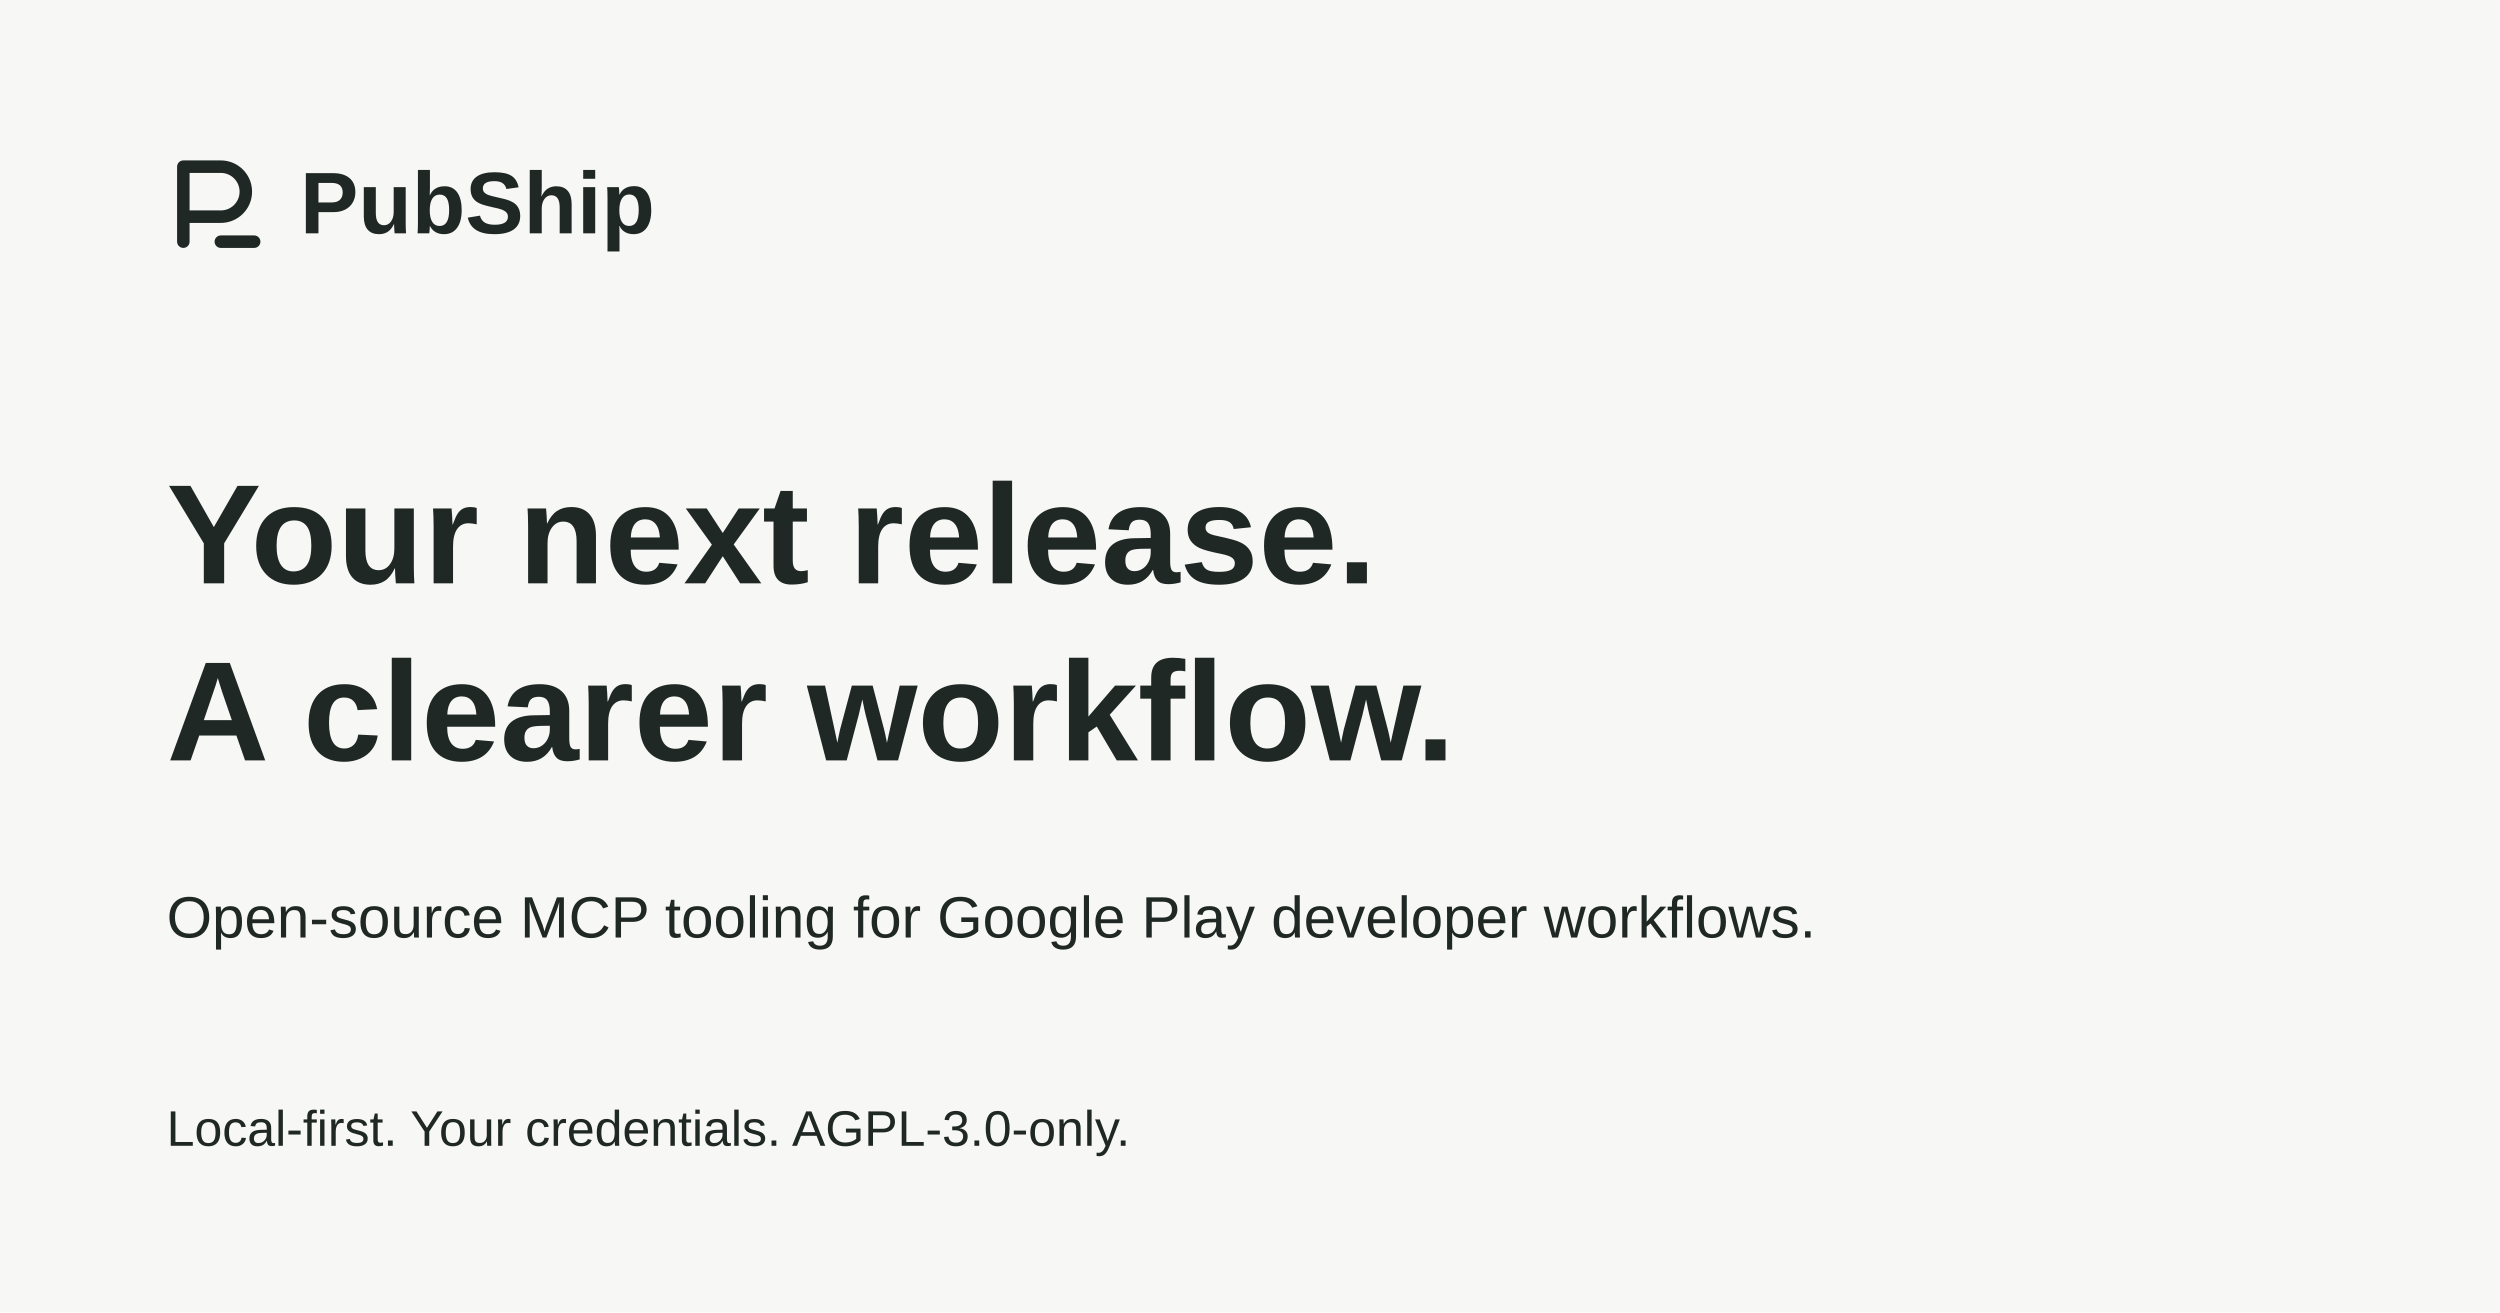
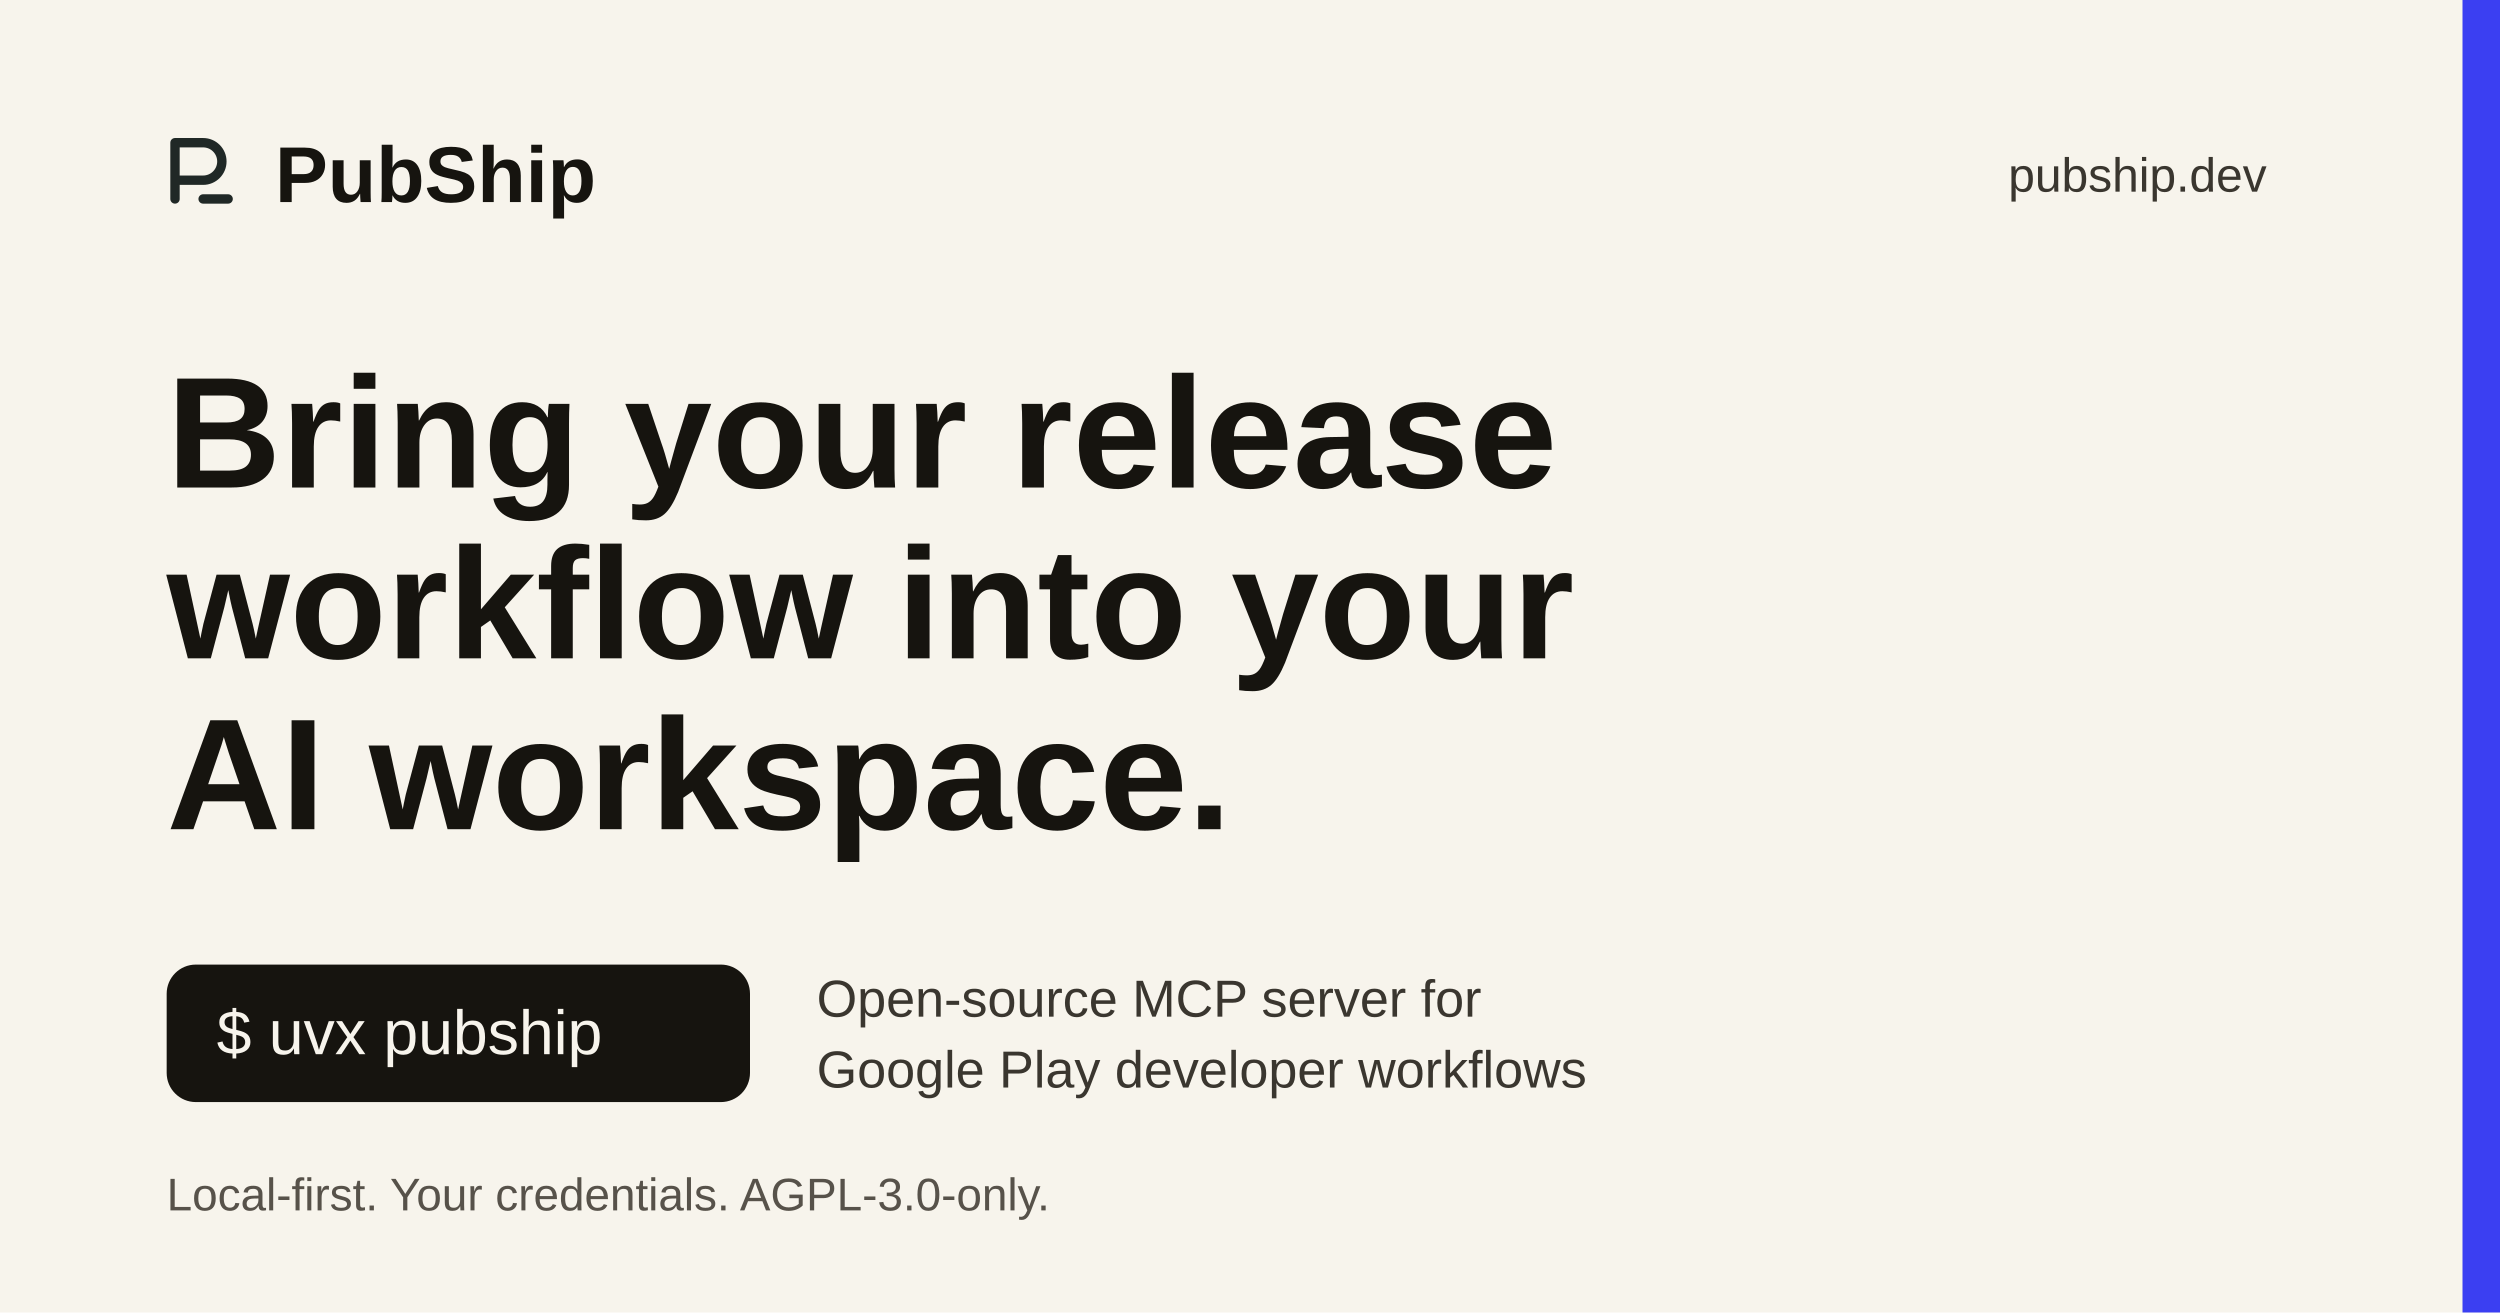
<svg xmlns="http://www.w3.org/2000/svg" width="1200" height="630" viewBox="0 0 1200 630">
-   <rect width="1200" height="630" fill="#f7f8f5" />
-   <svg x="72" y="66" width="64" height="64" viewBox="0 0 32 32">
+   <rect width="1200" height="630" fill="#f7f4ec" />
+   <rect x="1182" width="18" height="630" fill="#3b3ff2" />
+   <svg x="72" y="58" width="48" height="48" viewBox="0 0 32 32">
    <g fill="none" stroke="#202826" stroke-width="3" stroke-linecap="round" stroke-linejoin="round">
      <path d="M8 25V7h9a6 6 0 0 1 0 12H8" />
      <path d="M17 25h8" />
    </g>
  </svg>
-   <g fill="#202826" font-family="Arial, sans-serif">
-     <text x="144" y="112" font-size="42" font-weight="700">PubShip</text>
-     <text x="80" y="280" font-size="68" font-weight="700">Your next release.</text>
-     <text x="80" y="365" font-size="68" font-weight="700">A clearer workflow.</text>
-     <text x="80" y="450" font-size="28">Open-source MCP tooling for Google Play developer workflows.</text>
-     <text x="80" y="550" font-size="24">Local-first. Your credentials. AGPL-3.0-only.</text>
+   <g fill="#16140f" font-family="PubShipHeading, Arial, sans-serif" font-weight="600">
+     <text x="132" y="97" font-size="38">PubShip</text>
+     <text x="80" y="234" font-size="76">Bring your release</text>
+     <text x="80" y="316" font-size="76">workflow into your</text>
+     <text x="80" y="398" font-size="76">AI workspace.</text>
+   </g>
+   <rect x="80" y="463" width="280" height="66" rx="14" fill="#16140f" />
+   <g font-family="PubShipBody, Arial, sans-serif">
+     <text x="104" y="506" font-size="30" fill="#f7f4ec">$ uvx pubship</text>
+     <text x="392" y="488" font-size="25" fill="#3a362f">Open-source MCP server for</text>
+     <text x="392" y="522" font-size="25" fill="#3a362f">Google Play developer workflows</text>
+     <text x="80" y="581" font-size="22" fill="#57524a">Local-first. Your credentials. AGPL-3.0-only.</text>
+     <text x="1088" y="92" text-anchor="end" font-size="23" fill="#3a362f">pubship.dev</text>
  </g>
</svg>
